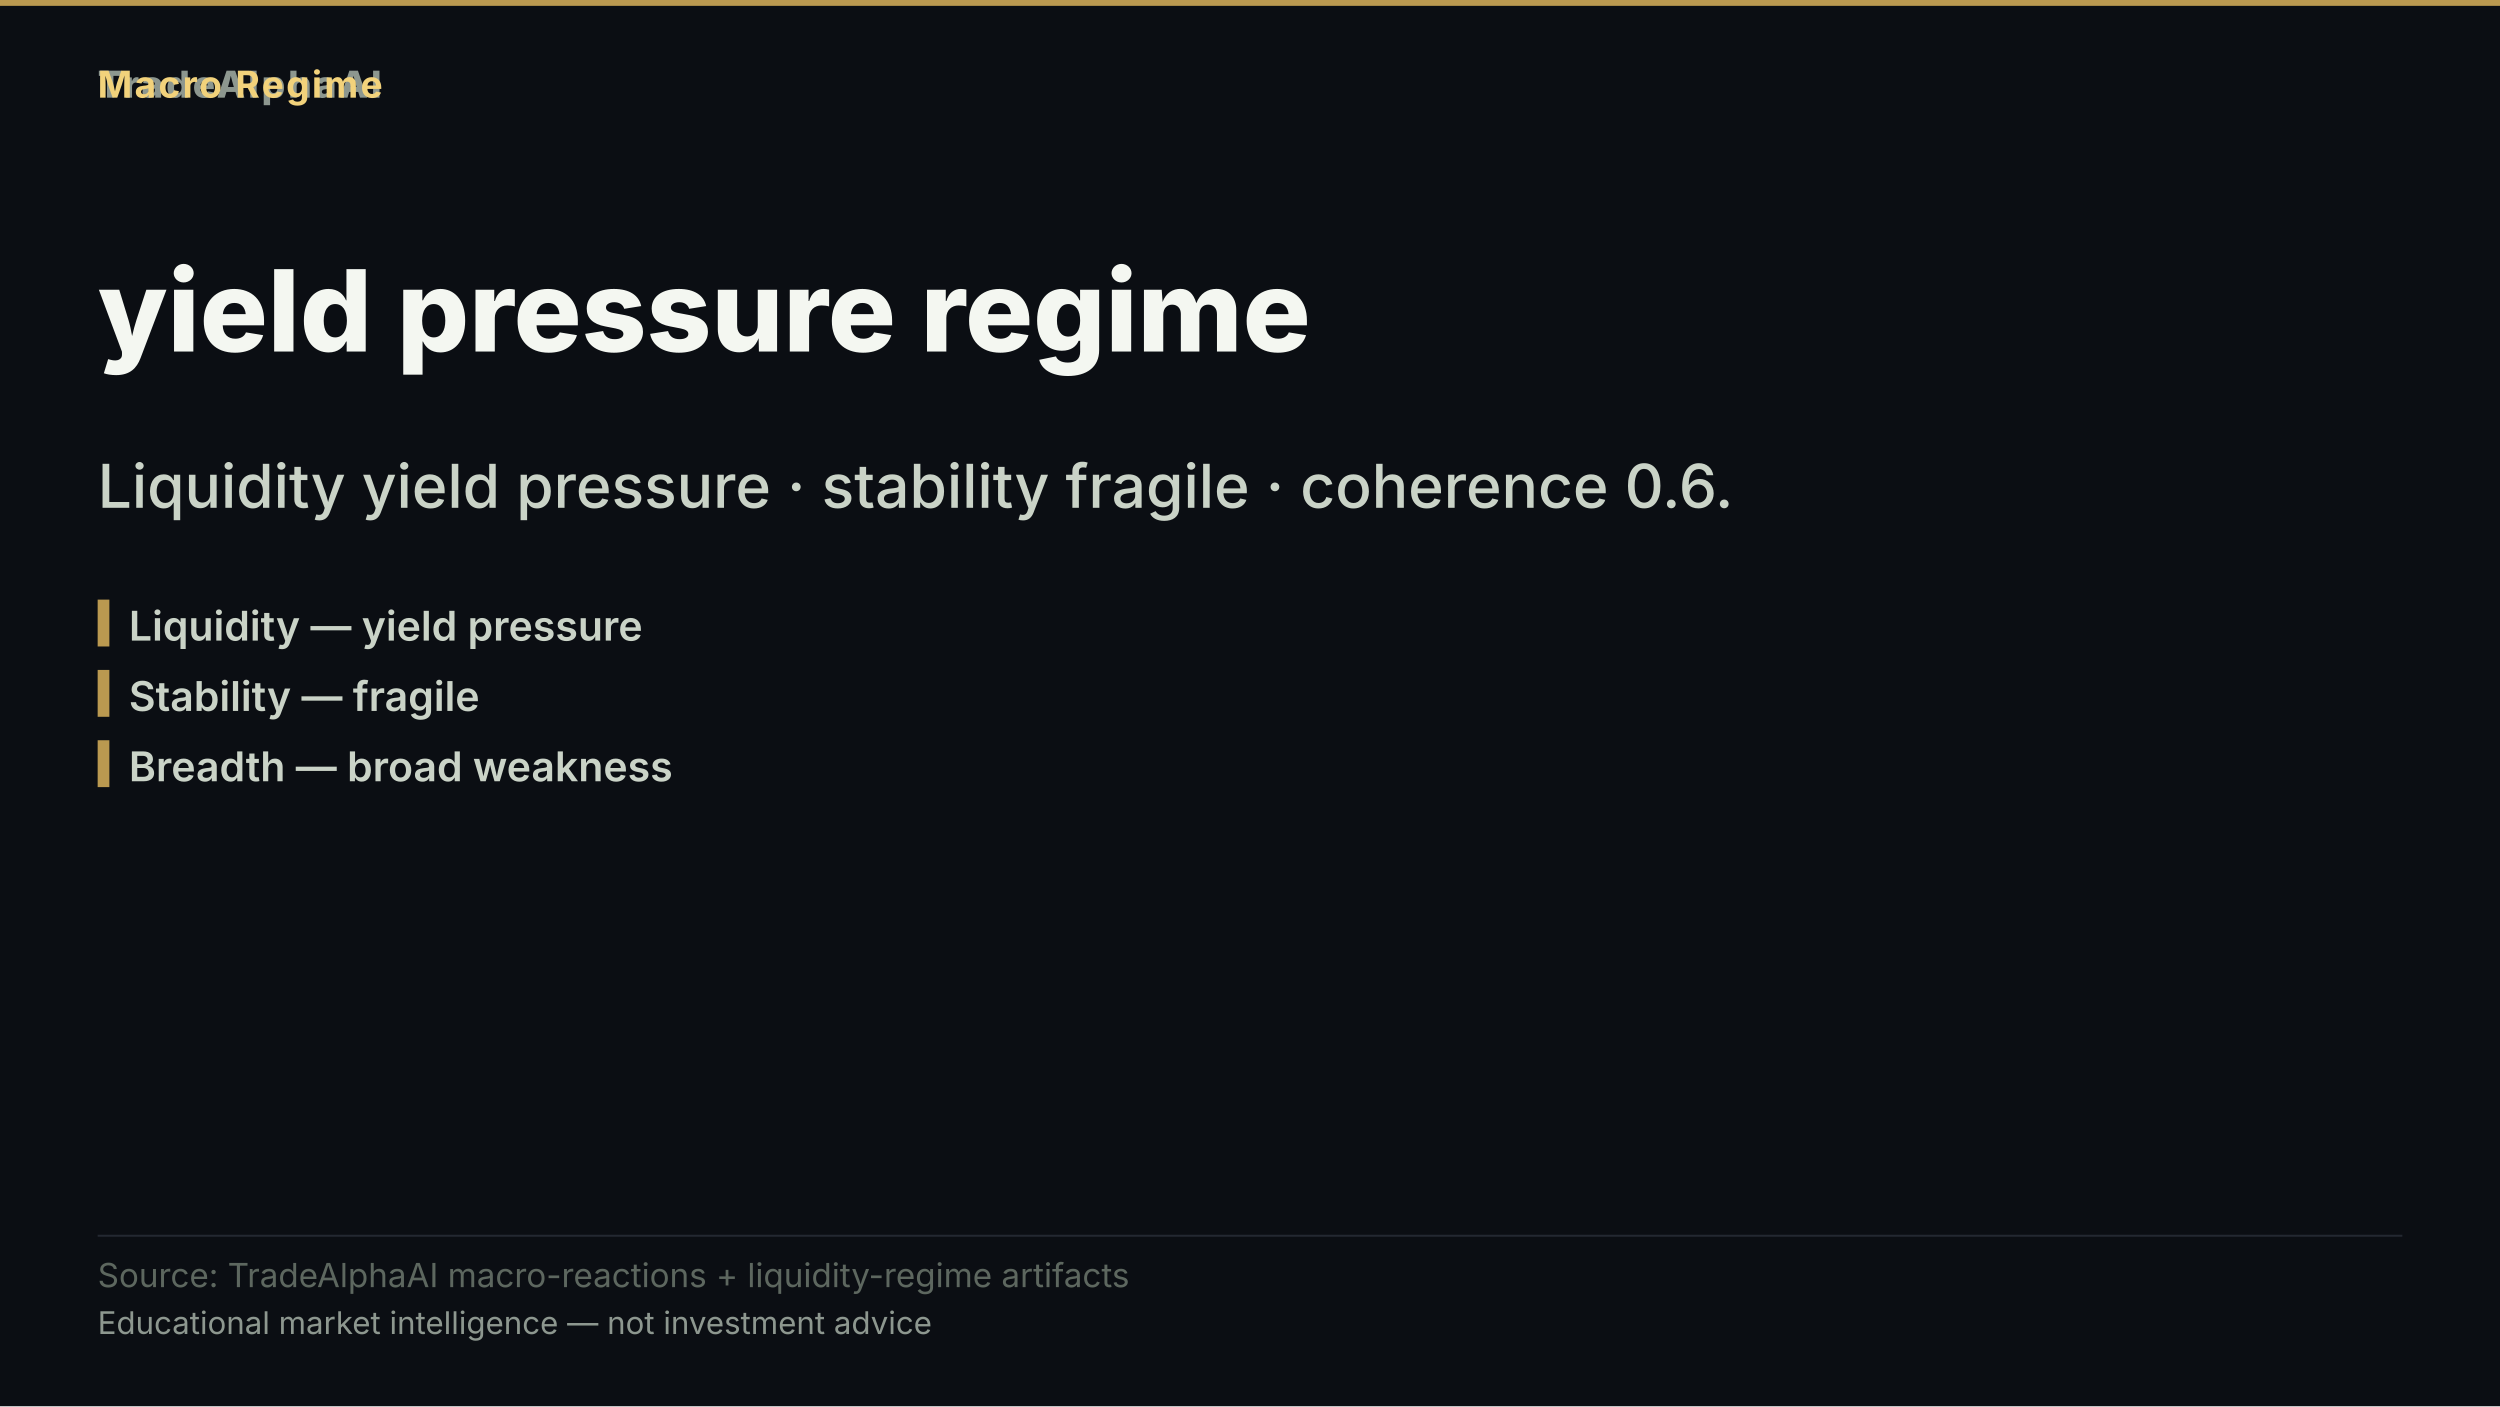
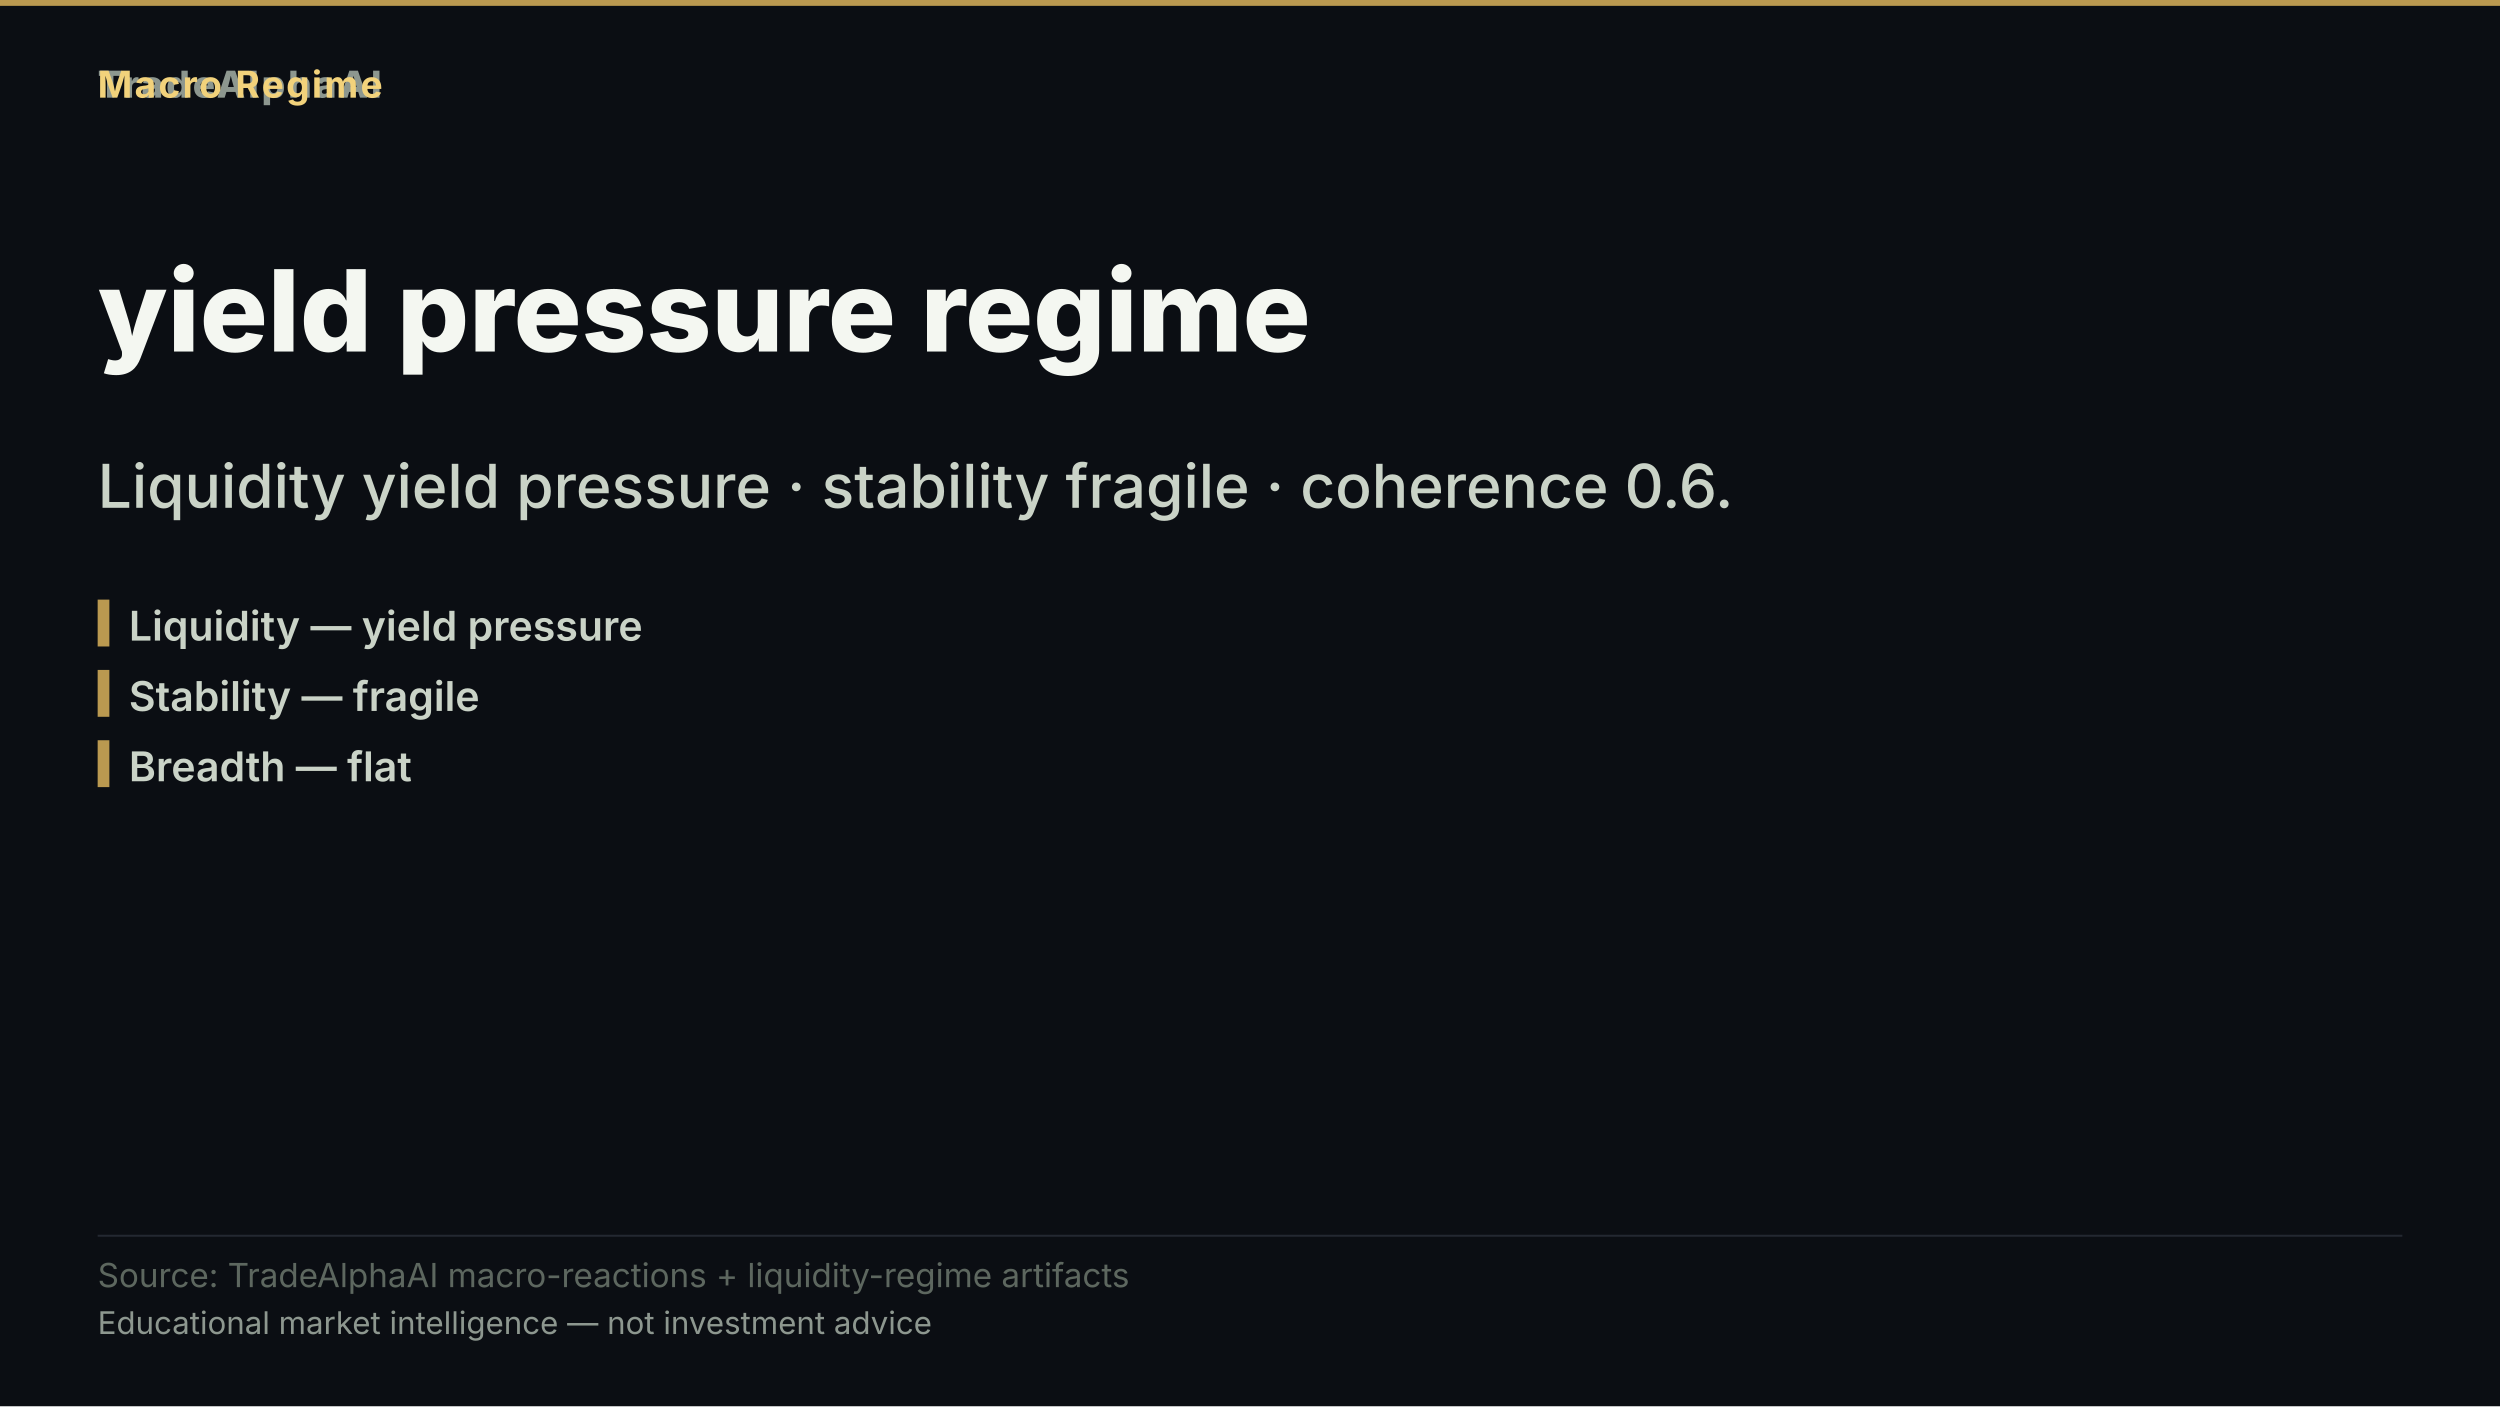
<svg xmlns="http://www.w3.org/2000/svg" width="1280" height="720" viewBox="0 0 1280 720" role="img" aria-label="yield pressure regime">
  <rect width="1280" height="720" fill="#0b0e13" />
  <rect x="0" y="0" width="1280" height="3" fill="#d8b15a" opacity="0.85" />
  <text x="50" y="50" font-family="'Inter','Segoe UI','Helvetica Neue',Arial,sans-serif" font-size="19" font-weight="800" letter-spacing="1.5" fill="#8d978f" text-anchor="start">TradeAlphaAI</text>
  <text x="50" y="50" font-family="'Inter','Segoe UI','Helvetica Neue',Arial,sans-serif" font-size="19" font-weight="700" letter-spacing="1.2" fill="#f2d27b" text-anchor="start">Macro Regime</text>
  <text x="50" y="180" font-family="'Inter','Segoe UI','Helvetica Neue',Arial,sans-serif" font-size="58" font-weight="800" fill="#f4f7f1" text-anchor="start">yield pressure regime</text>
  <text x="50" y="260" font-family="'Inter','Segoe UI','Helvetica Neue',Arial,sans-serif" font-size="31" font-weight="500" fill="#cad3c7" text-anchor="start">Liquidity yield pressure · stability fragile · coherence 0.6.</text>
  <rect x="50" y="307" width="6" height="24" fill="#d8b15a" opacity="0.85" />
  <text x="66" y="328" font-family="'Inter','Segoe UI','Helvetica Neue',Arial,sans-serif" font-size="21" font-weight="600" fill="#cad3c7" text-anchor="start">Liquidity — yield pressure</text>
  <rect x="50" y="343" width="6" height="24" fill="#d8b15a" opacity="0.85" />
  <text x="66" y="364" font-family="'Inter','Segoe UI','Helvetica Neue',Arial,sans-serif" font-size="21" font-weight="600" fill="#cad3c7" text-anchor="start">Stability — fragile</text>
  <rect x="50" y="379" width="6" height="24" fill="#d8b15a" opacity="0.85" />
-   <text x="66" y="400" font-family="'Inter','Segoe UI','Helvetica Neue',Arial,sans-serif" font-size="21" font-weight="600" fill="#cad3c7" text-anchor="start">Breadth — broad weakness</text>
+   <text x="66" y="400" font-family="'Inter','Segoe UI','Helvetica Neue',Arial,sans-serif" font-size="21" font-weight="600" fill="#cad3c7" text-anchor="start">Breadth — flat</text>
  <rect x="50" y="632.2" width="1180" height="1" fill="rgba(148,163,184,0.18)" />
  <text x="50" y="659" font-family="'Inter','Segoe UI','Helvetica Neue',Arial,sans-serif" font-size="17" fill="#5d675f" text-anchor="start">Source: TradeAlphaAI macro-reactions + liquidity-regime artifacts</text>
  <text x="50" y="683" font-family="'Inter','Segoe UI','Helvetica Neue',Arial,sans-serif" font-size="16" fill="#8d978f" text-anchor="start">Educational market intelligence — not investment advice</text>
</svg>
